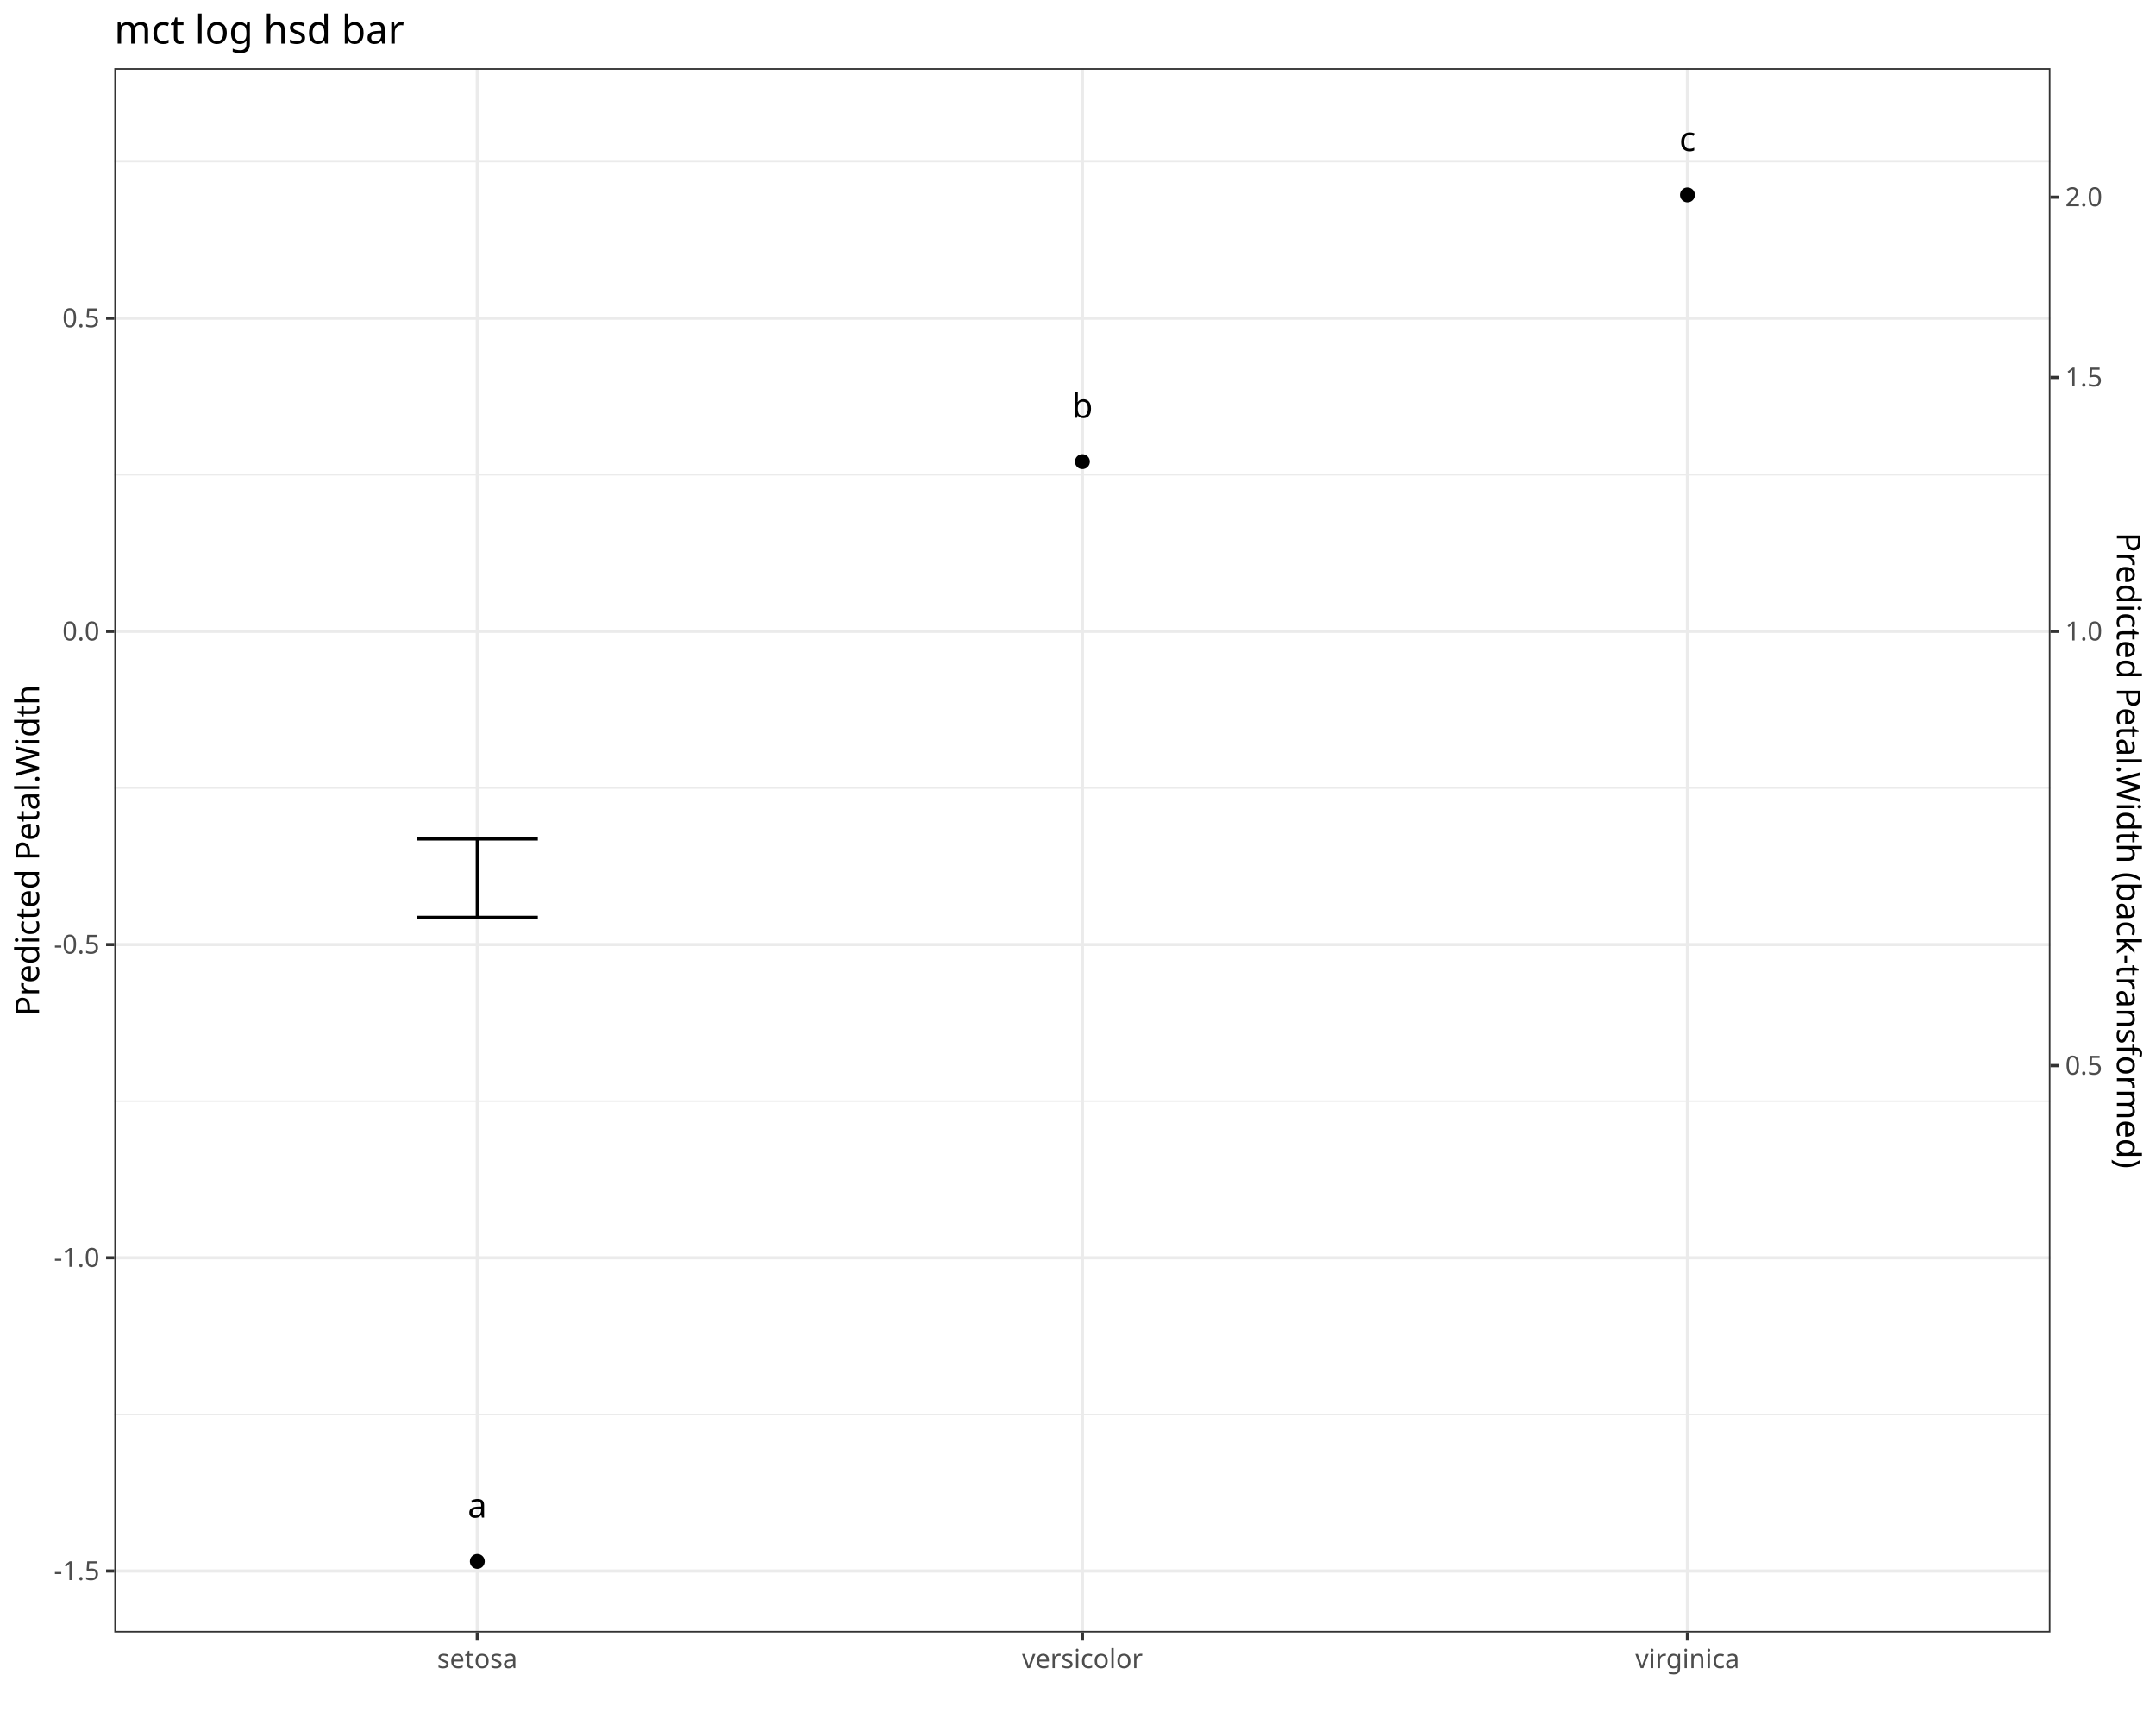
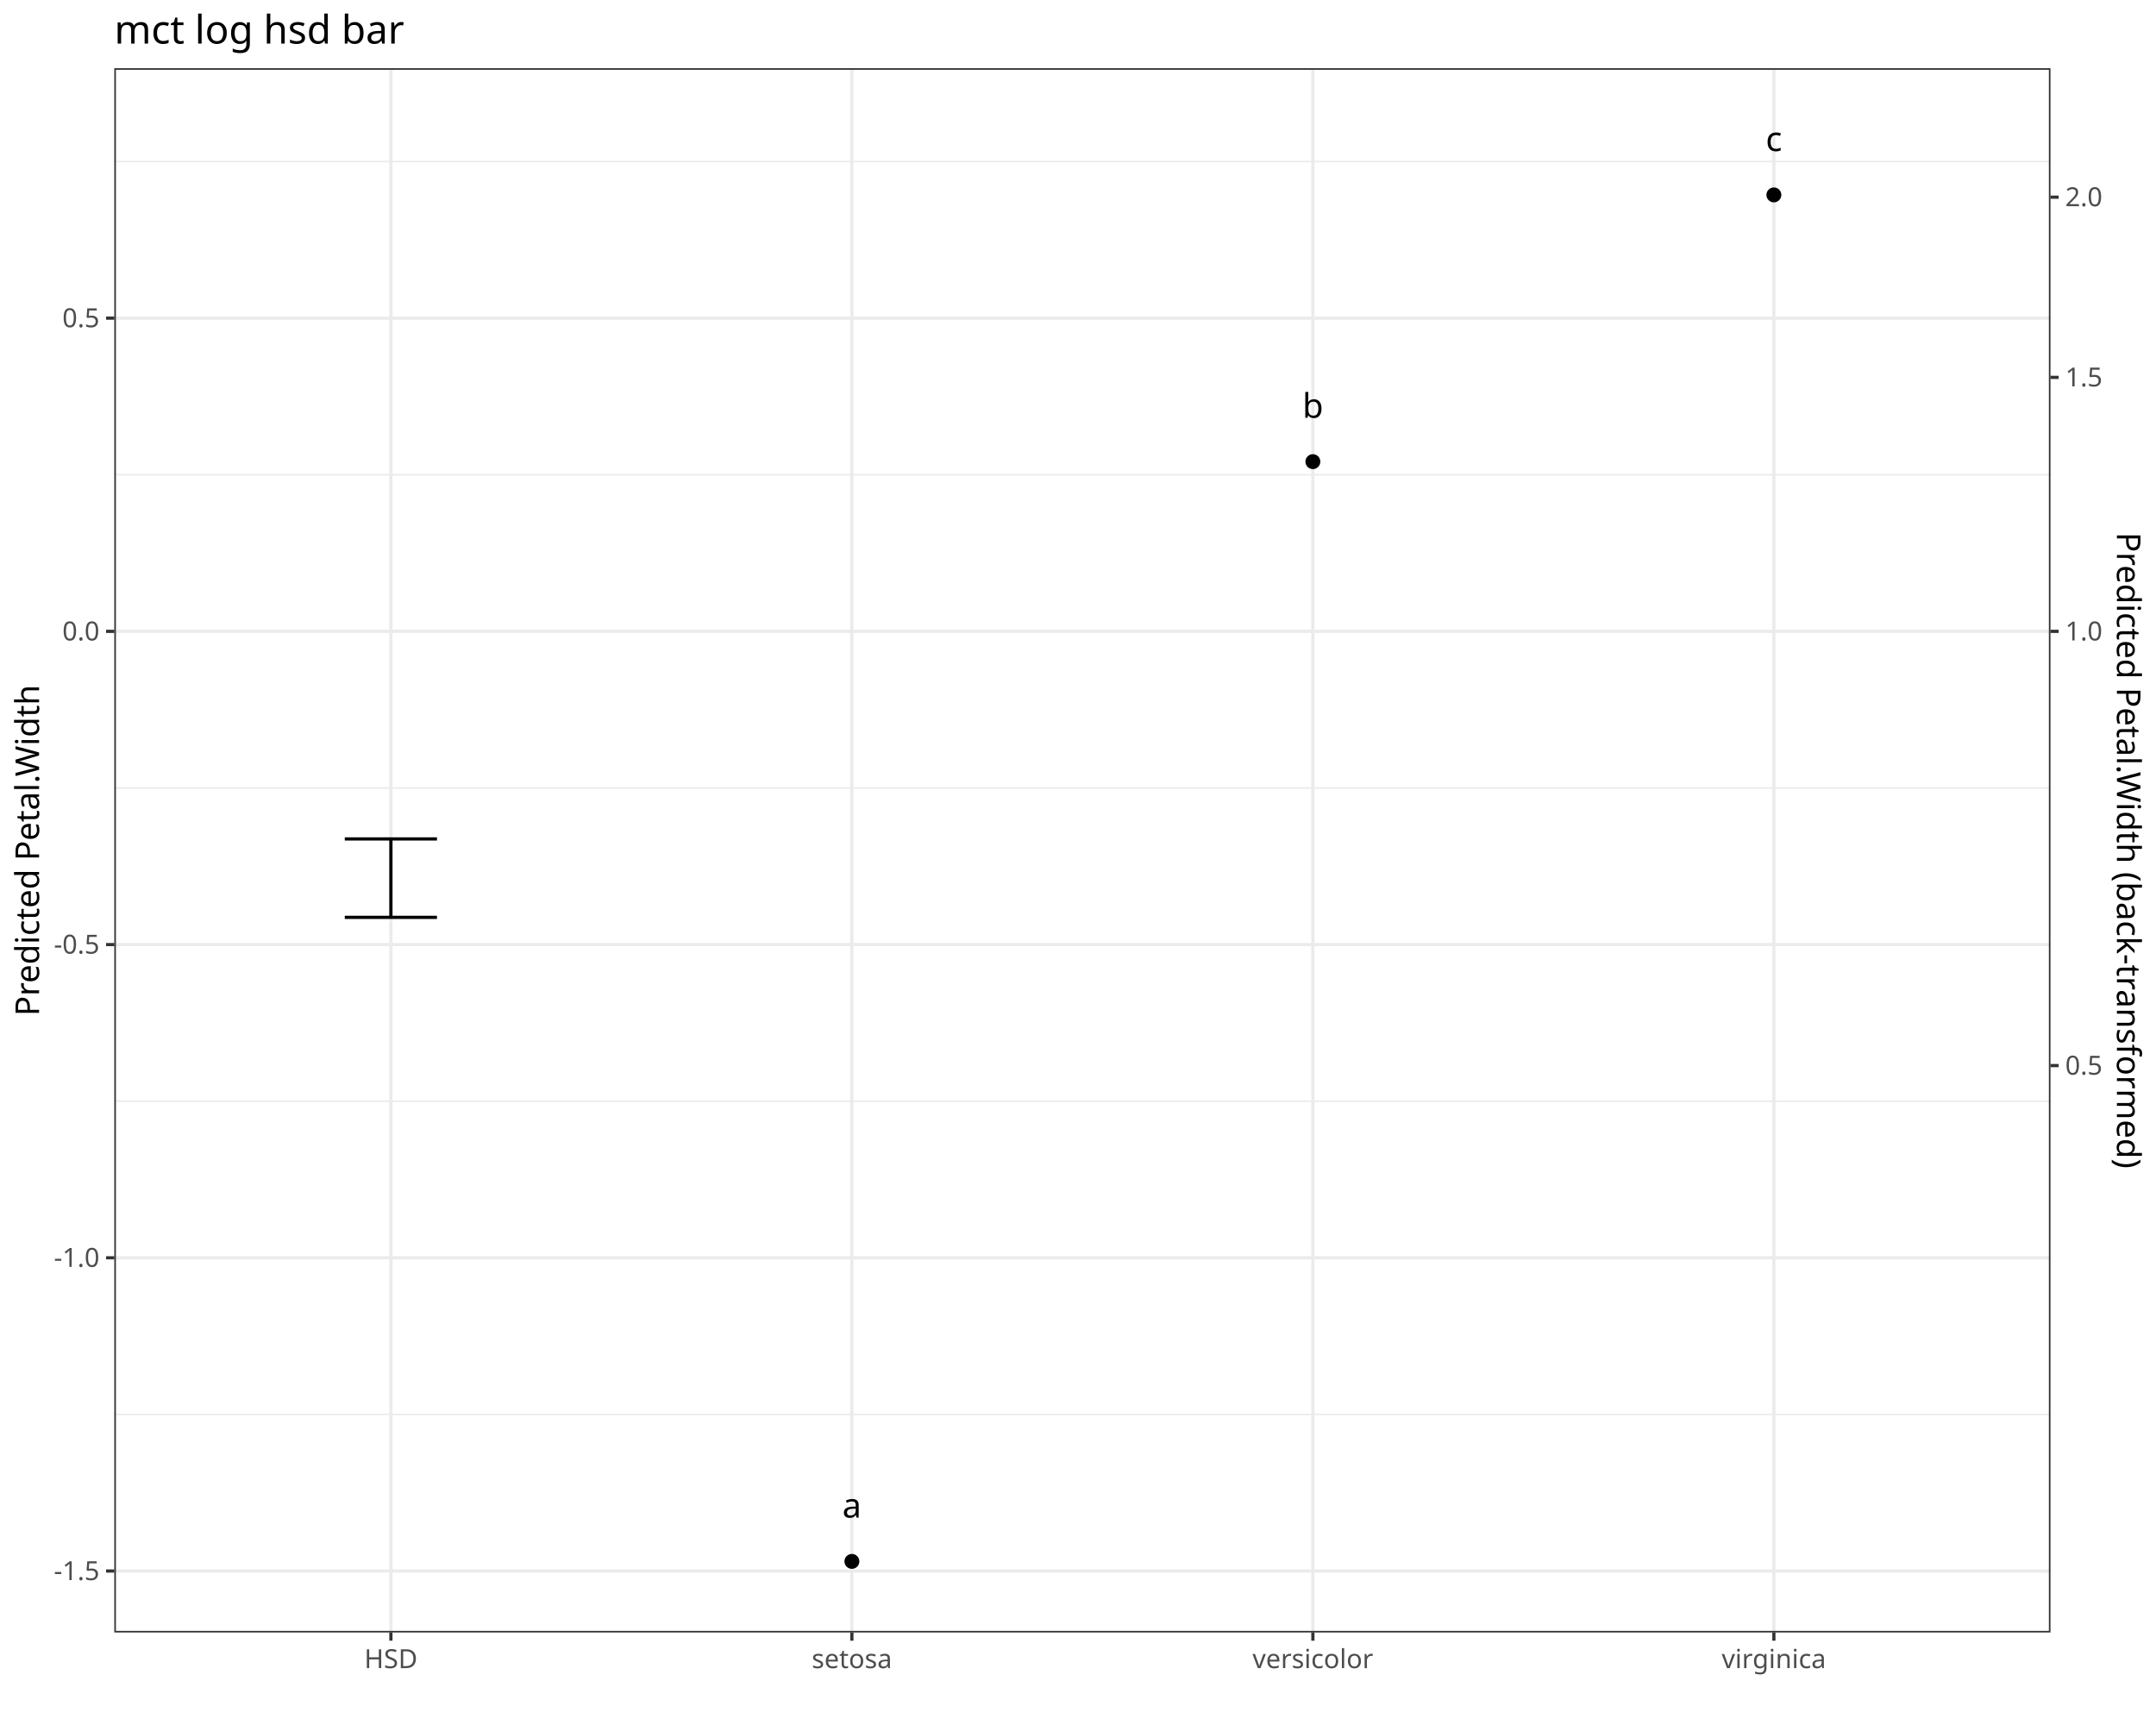
<svg xmlns="http://www.w3.org/2000/svg" class="svglite" data-engine-version="2.0" width="720.00pt" height="576.00pt" viewBox="0 0 720.00 576.00">
  <defs>
    <style type="text/css">
    .svglite line, .svglite polyline, .svglite polygon, .svglite path, .svglite rect, .svglite circle {
      fill: none;
      stroke: #000000;
      stroke-linecap: round;
      stroke-linejoin: round;
      stroke-miterlimit: 10.00;
    }
  </style>
  </defs>
  <rect width="100%" height="100%" style="stroke: none; fill: #FFFFFF;" />
  <defs>
    <clipPath id="cpMC4wMHw3MjAuMDB8MC4wMHw1NzYuMDA=">
      <rect x="0.00" y="0.00" width="720.00" height="576.00" />
    </clipPath>
  </defs>
  <g clip-path="url(#cpMC4wMHw3MjAuMDB8MC4wMHw1NzYuMDA=)">
    <rect x="-0" y="0.00" width="720.00" height="576.00" style="stroke-width: 1.07; stroke: #FFFFFF; fill: #FFFFFF;" />
  </g>
  <defs>
    <clipPath id="cpMzguMTd8Njg0Ljc2fDIyLjc4fDU0NS4xMQ==">
      <rect x="38.17" y="22.78" width="646.59" height="522.33" />
    </clipPath>
  </defs>
  <g clip-path="url(#cpMzguMTd8Njg0Ljc2fDIyLjc4fDU0NS4xMQ==)">
    <rect x="38.17" y="22.78" width="646.59" height="522.33" style="stroke-width: 1.07; stroke: none; fill: #FFFFFF;" />
    <polyline points="38.17,472.29 684.76,472.29 " style="stroke-width: 0.53; stroke: #EBEBEB; stroke-linecap: butt;" />
    <polyline points="38.17,367.70 684.76,367.70 " style="stroke-width: 0.53; stroke: #EBEBEB; stroke-linecap: butt;" />
    <polyline points="38.17,263.11 684.76,263.11 " style="stroke-width: 0.53; stroke: #EBEBEB; stroke-linecap: butt;" />
    <polyline points="38.17,158.52 684.76,158.52 " style="stroke-width: 0.53; stroke: #EBEBEB; stroke-linecap: butt;" />
    <polyline points="38.17,53.94 684.76,53.94 " style="stroke-width: 0.53; stroke: #EBEBEB; stroke-linecap: butt;" />
    <polyline points="38.17,524.58 684.76,524.58 " style="stroke-width: 1.07; stroke: #EBEBEB; stroke-linecap: butt;" />
    <polyline points="38.17,419.99 684.76,419.99 " style="stroke-width: 1.07; stroke: #EBEBEB; stroke-linecap: butt;" />
    <polyline points="38.17,315.41 684.76,315.41 " style="stroke-width: 1.07; stroke: #EBEBEB; stroke-linecap: butt;" />
    <polyline points="38.17,210.82 684.76,210.82 " style="stroke-width: 1.07; stroke: #EBEBEB; stroke-linecap: butt;" />
    <polyline points="38.17,106.23 684.76,106.23 " style="stroke-width: 1.07; stroke: #EBEBEB; stroke-linecap: butt;" />
-     <polyline points="159.40,545.11 159.40,22.78 " style="stroke-width: 1.07; stroke: #EBEBEB; stroke-linecap: butt;" />
-     <polyline points="361.47,545.11 361.47,22.78 " style="stroke-width: 1.07; stroke: #EBEBEB; stroke-linecap: butt;" />
-     <polyline points="563.53,545.11 563.53,22.78 " style="stroke-width: 1.07; stroke: #EBEBEB; stroke-linecap: butt;" />
-     <circle cx="159.40" cy="521.37" r="2.49" style="stroke-width: 0.71; stroke: none; fill: #000000;" />
-     <circle cx="361.47" cy="154.15" r="2.49" style="stroke-width: 0.71; stroke: none; fill: #000000;" />
-     <circle cx="563.53" cy="65.08" r="2.49" style="stroke-width: 0.71; stroke: none; fill: #000000;" />
-     <polyline points="139.20,280.13 179.61,280.13 " style="stroke-width: 1.07; stroke-linecap: butt;" />
-     <polyline points="159.40,280.13 159.40,306.32 " style="stroke-width: 1.07; stroke-linecap: butt;" />
-     <polyline points="139.20,306.32 179.61,306.32 " style="stroke-width: 1.07; stroke-linecap: butt;" />
-     <text x="159.40" y="506.74" text-anchor="middle" style="font-size: 11.38px; font-family: sans;" textLength="6.33px" lengthAdjust="spacingAndGlyphs">a</text>
-     <text x="361.47" y="139.51" text-anchor="middle" style="font-size: 11.38px; font-family: sans;" textLength="6.33px" lengthAdjust="spacingAndGlyphs">b</text>
-     <text x="563.53" y="50.44" text-anchor="middle" style="font-size: 11.38px; font-family: sans;" textLength="5.70px" lengthAdjust="spacingAndGlyphs">c</text>
+     <polyline points="130.54,545.11 130.54,22.78 " style="stroke-width: 1.07; stroke: #EBEBEB; stroke-linecap: butt;" />
+     <polyline points="284.49,545.11 284.49,22.78 " style="stroke-width: 1.07; stroke: #EBEBEB; stroke-linecap: butt;" />
+     <polyline points="438.44,545.11 438.44,22.78 " style="stroke-width: 1.07; stroke: #EBEBEB; stroke-linecap: butt;" />
+     <polyline points="592.39,545.11 592.39,22.78 " style="stroke-width: 1.07; stroke: #EBEBEB; stroke-linecap: butt;" />
+     <circle cx="284.49" cy="521.37" r="2.49" style="stroke-width: 0.71; stroke: none; fill: #000000;" />
+     <circle cx="438.44" cy="154.15" r="2.49" style="stroke-width: 0.71; stroke: none; fill: #000000;" />
+     <circle cx="592.39" cy="65.08" r="2.49" style="stroke-width: 0.71; stroke: none; fill: #000000;" />
+     <polyline points="115.14,280.13 145.93,280.13 " style="stroke-width: 1.07; stroke-linecap: butt;" />
+     <polyline points="130.54,280.13 130.54,306.32 " style="stroke-width: 1.07; stroke-linecap: butt;" />
+     <polyline points="115.14,306.32 145.93,306.32 " style="stroke-width: 1.07; stroke-linecap: butt;" />
+     <text x="284.49" y="506.74" text-anchor="middle" style="font-size: 11.38px; font-family: sans;" textLength="6.33px" lengthAdjust="spacingAndGlyphs">a</text>
+     <text x="438.44" y="139.51" text-anchor="middle" style="font-size: 11.38px; font-family: sans;" textLength="6.33px" lengthAdjust="spacingAndGlyphs">b</text>
+     <text x="592.39" y="50.44" text-anchor="middle" style="font-size: 11.38px; font-family: sans;" textLength="5.70px" lengthAdjust="spacingAndGlyphs">c</text>
    <rect x="38.17" y="22.78" width="646.59" height="522.33" style="stroke-width: 1.07; stroke: #333333;" />
  </g>
  <g clip-path="url(#cpMC4wMHw3MjAuMDB8MC4wMHw1NzYuMDA=)">
    <text x="33.24" y="527.61" text-anchor="end" style="font-size: 8.80px; fill: #4D4D4D; font-family: sans;" textLength="15.16px" lengthAdjust="spacingAndGlyphs">-1.5</text>
    <text x="33.24" y="423.02" text-anchor="end" style="font-size: 8.80px; fill: #4D4D4D; font-family: sans;" textLength="15.16px" lengthAdjust="spacingAndGlyphs">-1.0</text>
    <text x="33.24" y="318.43" text-anchor="end" style="font-size: 8.80px; fill: #4D4D4D; font-family: sans;" textLength="15.16px" lengthAdjust="spacingAndGlyphs">-0.5</text>
    <text x="33.24" y="213.85" text-anchor="end" style="font-size: 8.80px; fill: #4D4D4D; font-family: sans;" textLength="12.23px" lengthAdjust="spacingAndGlyphs">0.0</text>
    <text x="33.24" y="109.26" text-anchor="end" style="font-size: 8.80px; fill: #4D4D4D; font-family: sans;" textLength="12.23px" lengthAdjust="spacingAndGlyphs">0.5</text>
    <polyline points="35.43,524.58 38.17,524.58 " style="stroke-width: 1.07; stroke: #333333; stroke-linecap: butt;" />
    <polyline points="35.43,419.99 38.17,419.99 " style="stroke-width: 1.07; stroke: #333333; stroke-linecap: butt;" />
    <polyline points="35.43,315.41 38.17,315.41 " style="stroke-width: 1.07; stroke: #333333; stroke-linecap: butt;" />
    <polyline points="35.43,210.82 38.17,210.82 " style="stroke-width: 1.07; stroke: #333333; stroke-linecap: butt;" />
    <polyline points="35.43,106.23 38.17,106.23 " style="stroke-width: 1.07; stroke: #333333; stroke-linecap: butt;" />
    <polyline points="687.50,355.81 684.76,355.81 " style="stroke-width: 1.07; stroke: #333333; stroke-linecap: butt;" />
    <polyline points="687.50,210.82 684.76,210.82 " style="stroke-width: 1.07; stroke: #333333; stroke-linecap: butt;" />
    <polyline points="687.50,126.01 684.76,126.01 " style="stroke-width: 1.07; stroke: #333333; stroke-linecap: butt;" />
    <polyline points="687.50,65.83 684.76,65.83 " style="stroke-width: 1.07; stroke: #333333; stroke-linecap: butt;" />
    <text x="689.69" y="358.84" style="font-size: 8.80px; fill: #4D4D4D; font-family: sans;" textLength="12.23px" lengthAdjust="spacingAndGlyphs">0.5</text>
    <text x="689.69" y="213.85" style="font-size: 8.80px; fill: #4D4D4D; font-family: sans;" textLength="12.23px" lengthAdjust="spacingAndGlyphs">1.0</text>
    <text x="689.69" y="129.03" style="font-size: 8.80px; fill: #4D4D4D; font-family: sans;" textLength="12.23px" lengthAdjust="spacingAndGlyphs">1.5</text>
    <text x="689.69" y="68.86" style="font-size: 8.80px; fill: #4D4D4D; font-family: sans;" textLength="12.23px" lengthAdjust="spacingAndGlyphs">2.0</text>
-     <polyline points="159.40,547.85 159.40,545.11 " style="stroke-width: 1.07; stroke: #333333; stroke-linecap: butt;" />
-     <polyline points="361.47,547.85 361.47,545.11 " style="stroke-width: 1.07; stroke: #333333; stroke-linecap: butt;" />
-     <polyline points="563.53,547.85 563.53,545.11 " style="stroke-width: 1.07; stroke: #333333; stroke-linecap: butt;" />
-     <text x="159.40" y="557.01" text-anchor="middle" style="font-size: 8.80px; fill: #4D4D4D; font-family: sans;" textLength="25.94px" lengthAdjust="spacingAndGlyphs">setosa</text>
-     <text x="361.47" y="557.01" text-anchor="middle" style="font-size: 8.80px; fill: #4D4D4D; font-family: sans;" textLength="37.66px" lengthAdjust="spacingAndGlyphs">versicolor</text>
-     <text x="563.53" y="557.01" text-anchor="middle" style="font-size: 8.80px; fill: #4D4D4D; font-family: sans;" textLength="32.28px" lengthAdjust="spacingAndGlyphs">virginica</text>
+     <polyline points="130.54,547.85 130.54,545.11 " style="stroke-width: 1.07; stroke: #333333; stroke-linecap: butt;" />
+     <polyline points="284.49,547.85 284.49,545.11 " style="stroke-width: 1.07; stroke: #333333; stroke-linecap: butt;" />
+     <polyline points="438.44,547.85 438.44,545.11 " style="stroke-width: 1.07; stroke: #333333; stroke-linecap: butt;" />
+     <polyline points="592.39,547.85 592.39,545.11 " style="stroke-width: 1.07; stroke: #333333; stroke-linecap: butt;" />
+     <text x="130.54" y="557.01" text-anchor="middle" style="font-size: 8.80px; fill: #4D4D4D; font-family: sans;" textLength="18.59px" lengthAdjust="spacingAndGlyphs">HSD</text>
+     <text x="284.49" y="557.01" text-anchor="middle" style="font-size: 8.80px; fill: #4D4D4D; font-family: sans;" textLength="25.94px" lengthAdjust="spacingAndGlyphs">setosa</text>
+     <text x="438.44" y="557.01" text-anchor="middle" style="font-size: 8.80px; fill: #4D4D4D; font-family: sans;" textLength="37.66px" lengthAdjust="spacingAndGlyphs">versicolor</text>
+     <text x="592.39" y="557.01" text-anchor="middle" style="font-size: 8.80px; fill: #4D4D4D; font-family: sans;" textLength="32.28px" lengthAdjust="spacingAndGlyphs">virginica</text>
    <text transform="translate(13.05,283.95) rotate(-90)" text-anchor="middle" style="font-size: 11.00px; font-family: sans;" textLength="105.78px" lengthAdjust="spacingAndGlyphs">Predicted Petal.Width</text>
    <text transform="translate(706.95,283.95) rotate(90)" text-anchor="middle" style="font-size: 11.00px; font-family: sans;" textLength="201.77px" lengthAdjust="spacingAndGlyphs">Predicted Petal.Width (back-transformed)</text>
    <text x="38.17" y="14.56" style="font-size: 13.20px; font-family: sans;" textLength="90.26px" lengthAdjust="spacingAndGlyphs">mct log hsd bar</text>
  </g>
</svg>
